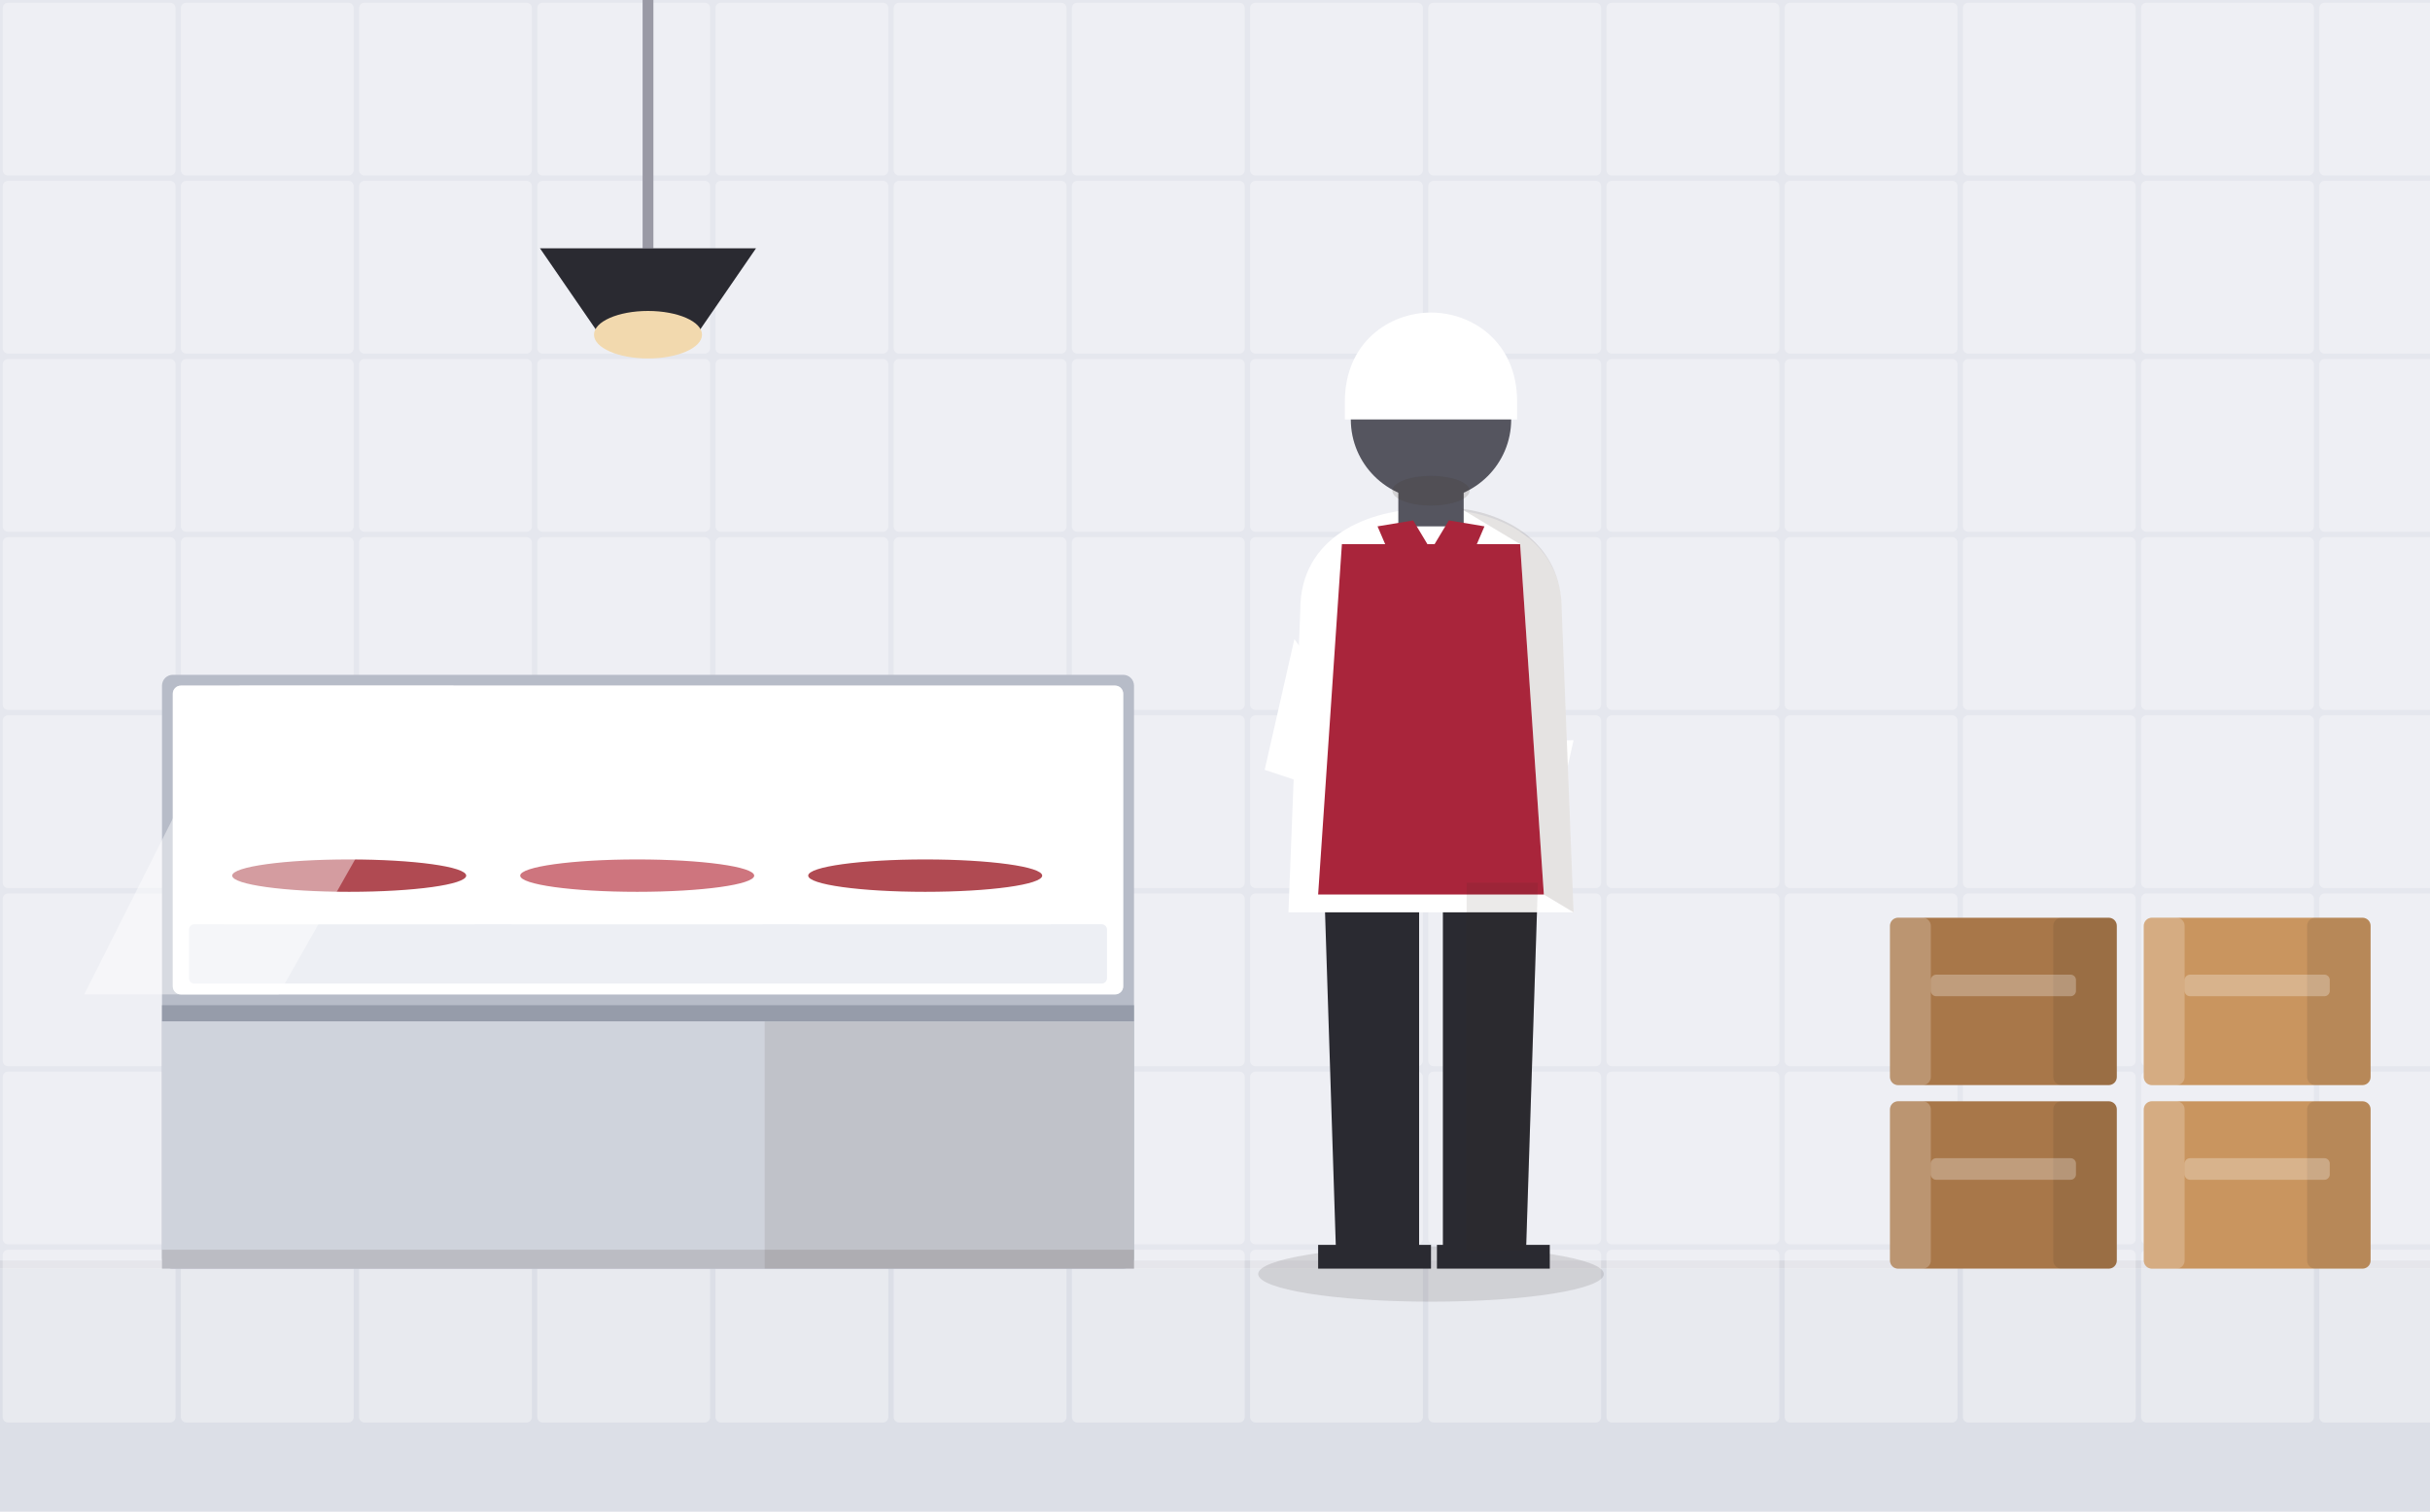
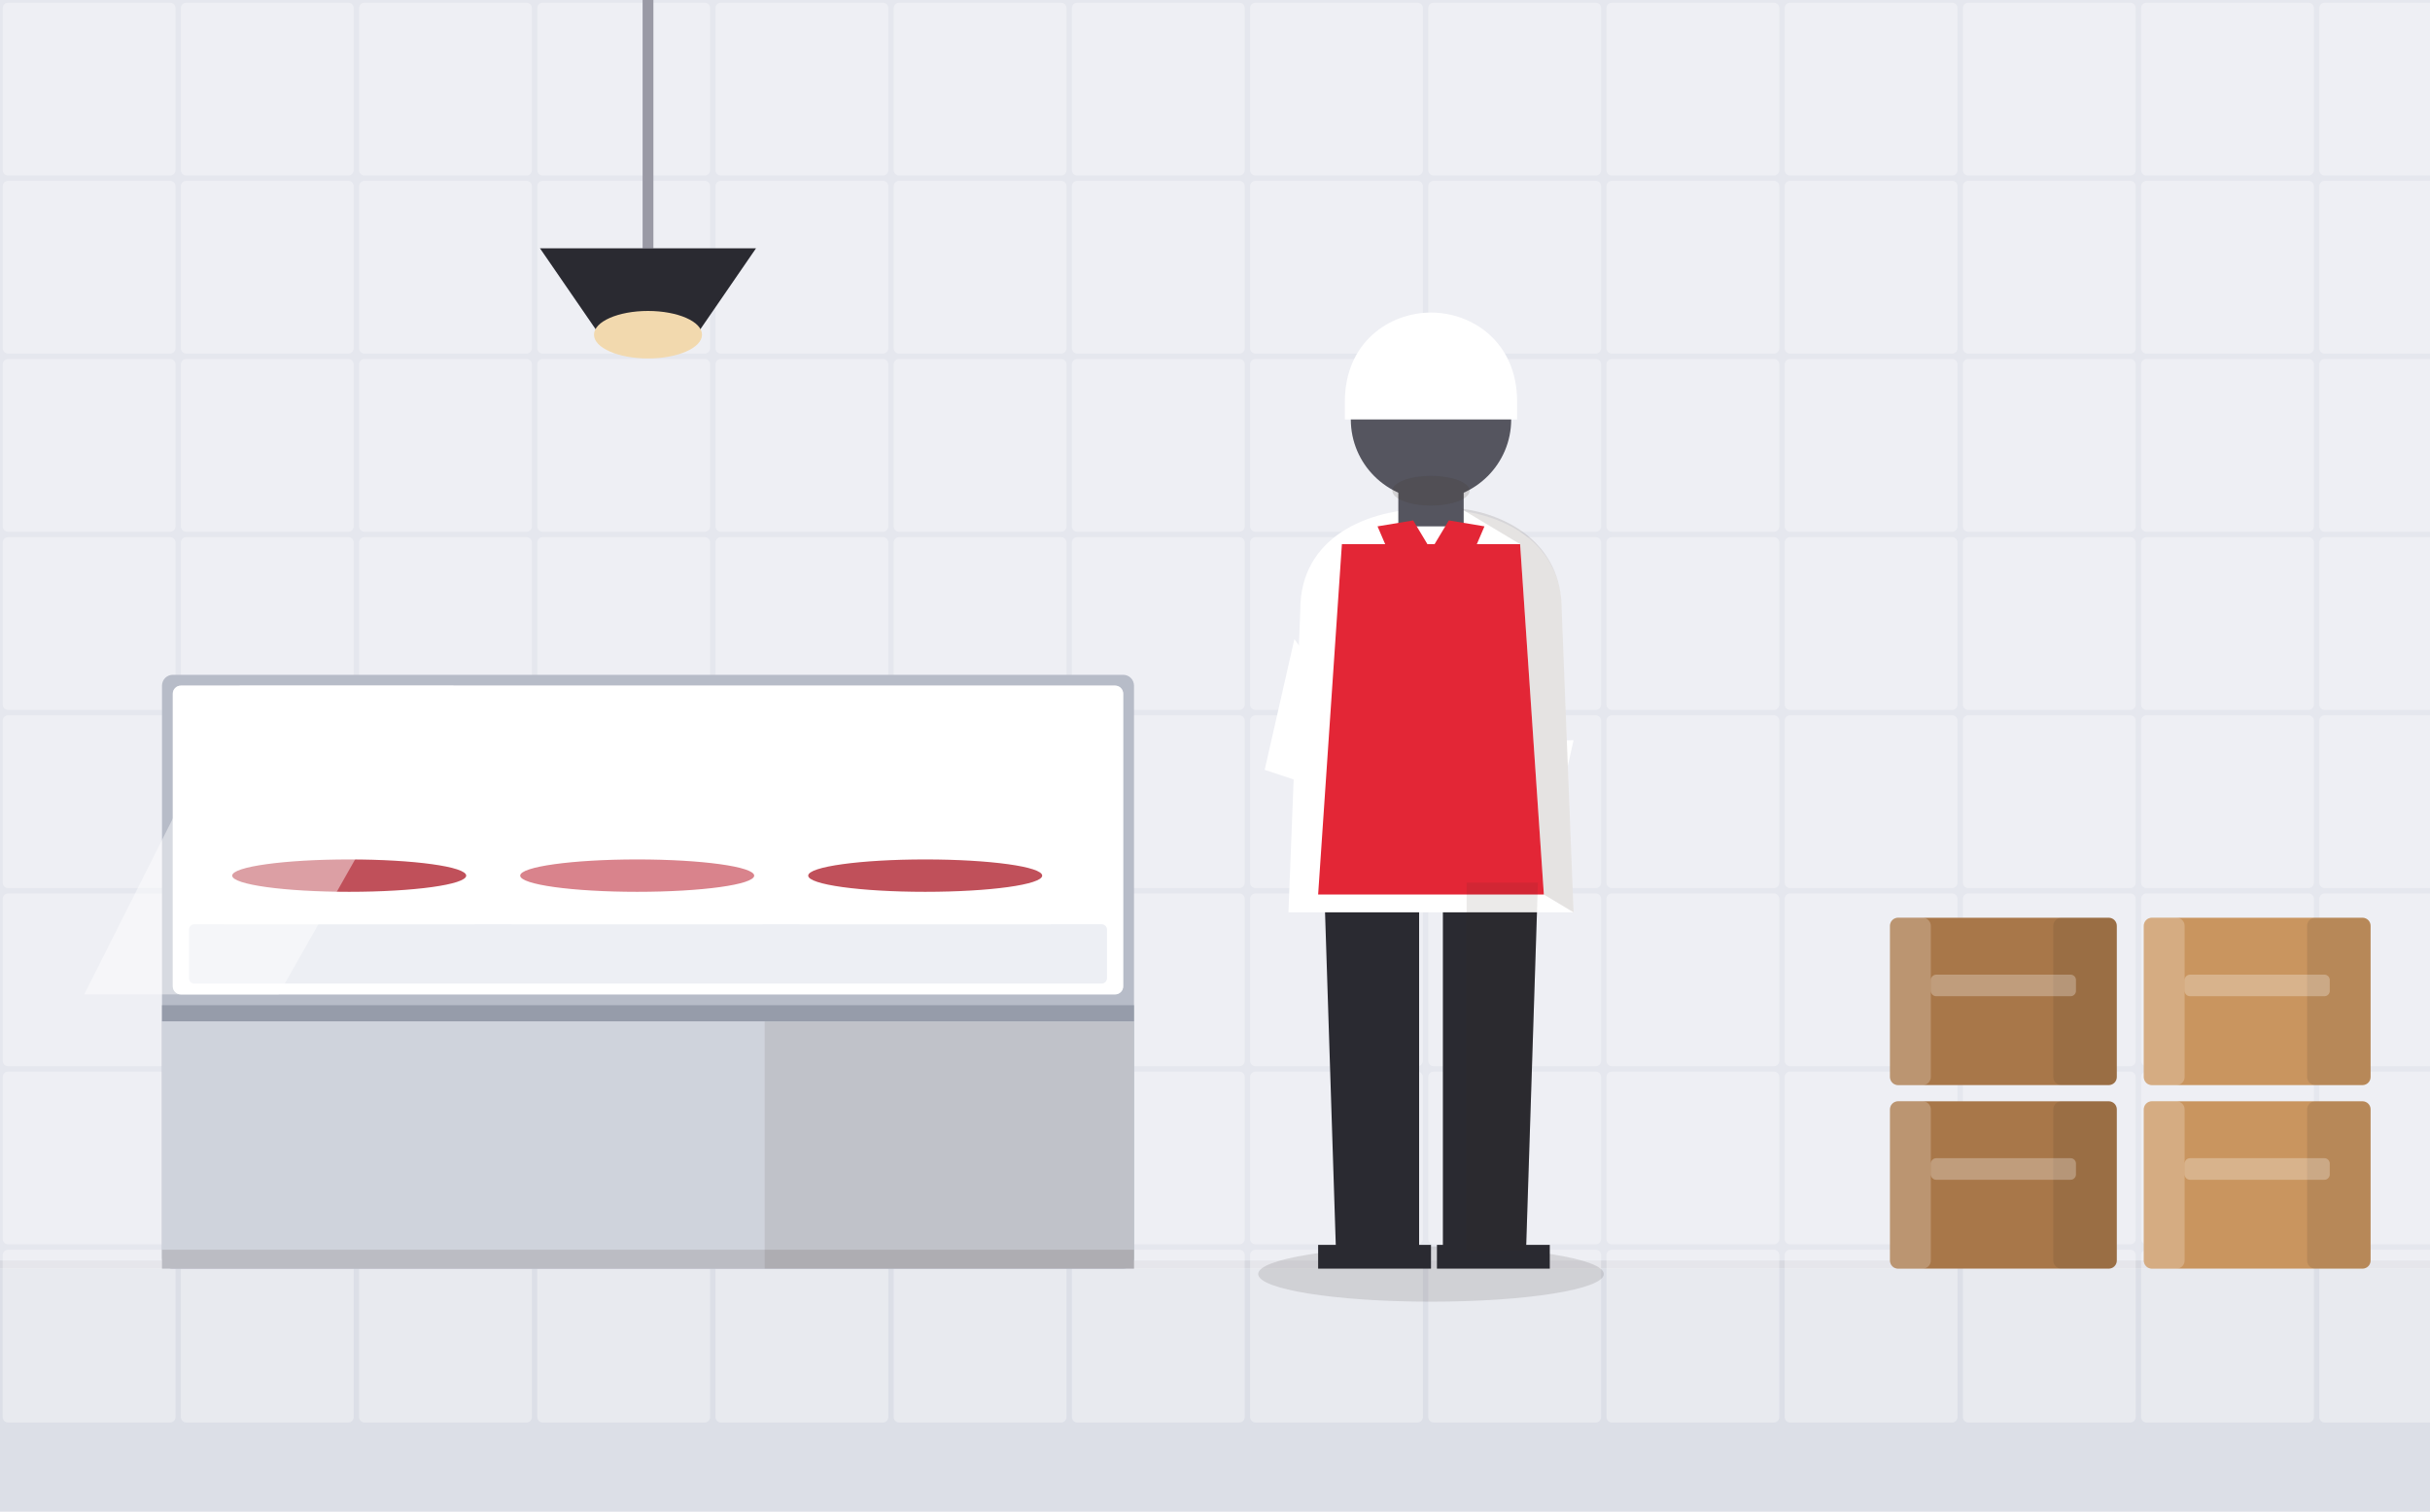
<svg xmlns="http://www.w3.org/2000/svg" viewBox="0 0 900 560" width="900" height="560" role="img">
  <rect x="0" y="0" width="900" height="560" fill="#F7F8FA" />
  <rect x="0" y="0" width="900" height="470" fill="#E5E7EE" />
  <rect x="0" y="470" width="900" height="90" fill="#DCDFE7" />
  <rect x="0" y="467" width="900" height="3" fill="rgba(0,0,0,.06)" />
  <rect x="1" y="1" width="64" height="64" fill="rgba(255,255,255,.35)" rx="2" />
  <rect x="67" y="1" width="64" height="64" fill="rgba(255,255,255,.35)" rx="2" />
  <rect x="133" y="1" width="64" height="64" fill="rgba(255,255,255,.35)" rx="2" />
  <rect x="199" y="1" width="64" height="64" fill="rgba(255,255,255,.35)" rx="2" />
  <rect x="265" y="1" width="64" height="64" fill="rgba(255,255,255,.35)" rx="2" />
  <rect x="331" y="1" width="64" height="64" fill="rgba(255,255,255,.35)" rx="2" />
  <rect x="397" y="1" width="64" height="64" fill="rgba(255,255,255,.35)" rx="2" />
  <rect x="463" y="1" width="64" height="64" fill="rgba(255,255,255,.35)" rx="2" />
  <rect x="529" y="1" width="64" height="64" fill="rgba(255,255,255,.35)" rx="2" />
  <rect x="595" y="1" width="64" height="64" fill="rgba(255,255,255,.35)" rx="2" />
  <rect x="661" y="1" width="64" height="64" fill="rgba(255,255,255,.35)" rx="2" />
  <rect x="727" y="1" width="64" height="64" fill="rgba(255,255,255,.35)" rx="2" />
  <rect x="793" y="1" width="64" height="64" fill="rgba(255,255,255,.35)" rx="2" />
  <rect x="859" y="1" width="64" height="64" fill="rgba(255,255,255,.35)" rx="2" />
  <rect x="1" y="67" width="64" height="64" fill="rgba(255,255,255,.35)" rx="2" />
  <rect x="67" y="67" width="64" height="64" fill="rgba(255,255,255,.35)" rx="2" />
  <rect x="133" y="67" width="64" height="64" fill="rgba(255,255,255,.35)" rx="2" />
  <rect x="199" y="67" width="64" height="64" fill="rgba(255,255,255,.35)" rx="2" />
  <rect x="265" y="67" width="64" height="64" fill="rgba(255,255,255,.35)" rx="2" />
  <rect x="331" y="67" width="64" height="64" fill="rgba(255,255,255,.35)" rx="2" />
  <rect x="397" y="67" width="64" height="64" fill="rgba(255,255,255,.35)" rx="2" />
  <rect x="463" y="67" width="64" height="64" fill="rgba(255,255,255,.35)" rx="2" />
  <rect x="529" y="67" width="64" height="64" fill="rgba(255,255,255,.35)" rx="2" />
  <rect x="595" y="67" width="64" height="64" fill="rgba(255,255,255,.35)" rx="2" />
  <rect x="661" y="67" width="64" height="64" fill="rgba(255,255,255,.35)" rx="2" />
  <rect x="727" y="67" width="64" height="64" fill="rgba(255,255,255,.35)" rx="2" />
  <rect x="793" y="67" width="64" height="64" fill="rgba(255,255,255,.35)" rx="2" />
  <rect x="859" y="67" width="64" height="64" fill="rgba(255,255,255,.35)" rx="2" />
  <rect x="1" y="133" width="64" height="64" fill="rgba(255,255,255,.35)" rx="2" />
  <rect x="67" y="133" width="64" height="64" fill="rgba(255,255,255,.35)" rx="2" />
  <rect x="133" y="133" width="64" height="64" fill="rgba(255,255,255,.35)" rx="2" />
  <rect x="199" y="133" width="64" height="64" fill="rgba(255,255,255,.35)" rx="2" />
  <rect x="265" y="133" width="64" height="64" fill="rgba(255,255,255,.35)" rx="2" />
  <rect x="331" y="133" width="64" height="64" fill="rgba(255,255,255,.35)" rx="2" />
  <rect x="397" y="133" width="64" height="64" fill="rgba(255,255,255,.35)" rx="2" />
  <rect x="463" y="133" width="64" height="64" fill="rgba(255,255,255,.35)" rx="2" />
  <rect x="529" y="133" width="64" height="64" fill="rgba(255,255,255,.35)" rx="2" />
  <rect x="595" y="133" width="64" height="64" fill="rgba(255,255,255,.35)" rx="2" />
  <rect x="661" y="133" width="64" height="64" fill="rgba(255,255,255,.35)" rx="2" />
  <rect x="727" y="133" width="64" height="64" fill="rgba(255,255,255,.35)" rx="2" />
  <rect x="793" y="133" width="64" height="64" fill="rgba(255,255,255,.35)" rx="2" />
  <rect x="859" y="133" width="64" height="64" fill="rgba(255,255,255,.35)" rx="2" />
  <rect x="1" y="199" width="64" height="64" fill="rgba(255,255,255,.35)" rx="2" />
  <rect x="67" y="199" width="64" height="64" fill="rgba(255,255,255,.35)" rx="2" />
  <rect x="133" y="199" width="64" height="64" fill="rgba(255,255,255,.35)" rx="2" />
  <rect x="199" y="199" width="64" height="64" fill="rgba(255,255,255,.35)" rx="2" />
  <rect x="265" y="199" width="64" height="64" fill="rgba(255,255,255,.35)" rx="2" />
  <rect x="331" y="199" width="64" height="64" fill="rgba(255,255,255,.35)" rx="2" />
  <rect x="397" y="199" width="64" height="64" fill="rgba(255,255,255,.35)" rx="2" />
  <rect x="463" y="199" width="64" height="64" fill="rgba(255,255,255,.35)" rx="2" />
  <rect x="529" y="199" width="64" height="64" fill="rgba(255,255,255,.35)" rx="2" />
  <rect x="595" y="199" width="64" height="64" fill="rgba(255,255,255,.35)" rx="2" />
  <rect x="661" y="199" width="64" height="64" fill="rgba(255,255,255,.35)" rx="2" />
  <rect x="727" y="199" width="64" height="64" fill="rgba(255,255,255,.35)" rx="2" />
  <rect x="793" y="199" width="64" height="64" fill="rgba(255,255,255,.35)" rx="2" />
  <rect x="859" y="199" width="64" height="64" fill="rgba(255,255,255,.35)" rx="2" />
  <rect x="1" y="265" width="64" height="64" fill="rgba(255,255,255,.35)" rx="2" />
  <rect x="67" y="265" width="64" height="64" fill="rgba(255,255,255,.35)" rx="2" />
  <rect x="133" y="265" width="64" height="64" fill="rgba(255,255,255,.35)" rx="2" />
  <rect x="199" y="265" width="64" height="64" fill="rgba(255,255,255,.35)" rx="2" />
  <rect x="265" y="265" width="64" height="64" fill="rgba(255,255,255,.35)" rx="2" />
  <rect x="331" y="265" width="64" height="64" fill="rgba(255,255,255,.35)" rx="2" />
  <rect x="397" y="265" width="64" height="64" fill="rgba(255,255,255,.35)" rx="2" />
  <rect x="463" y="265" width="64" height="64" fill="rgba(255,255,255,.35)" rx="2" />
  <rect x="529" y="265" width="64" height="64" fill="rgba(255,255,255,.35)" rx="2" />
  <rect x="595" y="265" width="64" height="64" fill="rgba(255,255,255,.35)" rx="2" />
  <rect x="661" y="265" width="64" height="64" fill="rgba(255,255,255,.35)" rx="2" />
  <rect x="727" y="265" width="64" height="64" fill="rgba(255,255,255,.35)" rx="2" />
  <rect x="793" y="265" width="64" height="64" fill="rgba(255,255,255,.35)" rx="2" />
  <rect x="859" y="265" width="64" height="64" fill="rgba(255,255,255,.35)" rx="2" />
  <rect x="1" y="331" width="64" height="64" fill="rgba(255,255,255,.35)" rx="2" />
  <rect x="67" y="331" width="64" height="64" fill="rgba(255,255,255,.35)" rx="2" />
  <rect x="133" y="331" width="64" height="64" fill="rgba(255,255,255,.35)" rx="2" />
  <rect x="199" y="331" width="64" height="64" fill="rgba(255,255,255,.35)" rx="2" />
  <rect x="265" y="331" width="64" height="64" fill="rgba(255,255,255,.35)" rx="2" />
  <rect x="331" y="331" width="64" height="64" fill="rgba(255,255,255,.35)" rx="2" />
  <rect x="397" y="331" width="64" height="64" fill="rgba(255,255,255,.35)" rx="2" />
  <rect x="463" y="331" width="64" height="64" fill="rgba(255,255,255,.35)" rx="2" />
  <rect x="529" y="331" width="64" height="64" fill="rgba(255,255,255,.35)" rx="2" />
  <rect x="595" y="331" width="64" height="64" fill="rgba(255,255,255,.35)" rx="2" />
  <rect x="661" y="331" width="64" height="64" fill="rgba(255,255,255,.35)" rx="2" />
  <rect x="727" y="331" width="64" height="64" fill="rgba(255,255,255,.35)" rx="2" />
  <rect x="793" y="331" width="64" height="64" fill="rgba(255,255,255,.35)" rx="2" />
  <rect x="859" y="331" width="64" height="64" fill="rgba(255,255,255,.35)" rx="2" />
  <rect x="1" y="397" width="64" height="64" fill="rgba(255,255,255,.35)" rx="2" />
  <rect x="67" y="397" width="64" height="64" fill="rgba(255,255,255,.35)" rx="2" />
  <rect x="133" y="397" width="64" height="64" fill="rgba(255,255,255,.35)" rx="2" />
  <rect x="199" y="397" width="64" height="64" fill="rgba(255,255,255,.35)" rx="2" />
  <rect x="265" y="397" width="64" height="64" fill="rgba(255,255,255,.35)" rx="2" />
  <rect x="331" y="397" width="64" height="64" fill="rgba(255,255,255,.35)" rx="2" />
  <rect x="397" y="397" width="64" height="64" fill="rgba(255,255,255,.35)" rx="2" />
  <rect x="463" y="397" width="64" height="64" fill="rgba(255,255,255,.35)" rx="2" />
  <rect x="529" y="397" width="64" height="64" fill="rgba(255,255,255,.35)" rx="2" />
  <rect x="595" y="397" width="64" height="64" fill="rgba(255,255,255,.35)" rx="2" />
  <rect x="661" y="397" width="64" height="64" fill="rgba(255,255,255,.35)" rx="2" />
  <rect x="727" y="397" width="64" height="64" fill="rgba(255,255,255,.35)" rx="2" />
  <rect x="793" y="397" width="64" height="64" fill="rgba(255,255,255,.35)" rx="2" />
  <rect x="859" y="397" width="64" height="64" fill="rgba(255,255,255,.35)" rx="2" />
  <rect x="1" y="463" width="64" height="64" fill="rgba(255,255,255,.35)" rx="2" />
  <rect x="67" y="463" width="64" height="64" fill="rgba(255,255,255,.35)" rx="2" />
  <rect x="133" y="463" width="64" height="64" fill="rgba(255,255,255,.35)" rx="2" />
  <rect x="199" y="463" width="64" height="64" fill="rgba(255,255,255,.35)" rx="2" />
  <rect x="265" y="463" width="64" height="64" fill="rgba(255,255,255,.35)" rx="2" />
  <rect x="331" y="463" width="64" height="64" fill="rgba(255,255,255,.35)" rx="2" />
  <rect x="397" y="463" width="64" height="64" fill="rgba(255,255,255,.35)" rx="2" />
  <rect x="463" y="463" width="64" height="64" fill="rgba(255,255,255,.35)" rx="2" />
  <rect x="529" y="463" width="64" height="64" fill="rgba(255,255,255,.35)" rx="2" />
  <rect x="595" y="463" width="64" height="64" fill="rgba(255,255,255,.35)" rx="2" />
  <rect x="661" y="463" width="64" height="64" fill="rgba(255,255,255,.35)" rx="2" />
  <rect x="727" y="463" width="64" height="64" fill="rgba(255,255,255,.35)" rx="2" />
  <rect x="793" y="463" width="64" height="64" fill="rgba(255,255,255,.35)" rx="2" />
  <rect x="859" y="463" width="64" height="64" fill="rgba(255,255,255,.35)" rx="2" />
  <g transform="translate(60,250)">
    <rect x="0" y="0" width="360" height="220" fill="#B7BCC8" rx="4" />
    <rect x="4" y="4" width="352" height="114.4" fill="#FFFFFF" rx="3" />
    <rect x="4" y="4" width="352" height="114.4" fill="rgba(255,255,255,.55)" rx="3" />
    <rect x="10" y="92.4" width="340" height="22" fill="#EDEFF4" rx="2" />
    <rect x="20" y="74.4" width="98.667" height="18" fill="#FFFFFF" rx="3" />
    <rect x="126.667" y="74.4" width="98.667" height="18" fill="#FFFFFF" rx="3" />
    <rect x="233.333" y="74.4" width="98.667" height="18" fill="#FFFFFF" rx="3" />
-     <ellipse cx="69.333" cy="74.4" rx="43.333" ry="6" fill="#B04A52" />
-     <ellipse cx="176" cy="74.4" rx="43.333" ry="6" fill="#CE757E" />
-     <ellipse cx="282.667" cy="74.4" rx="43.333" ry="6" fill="#B04A52" />
+     <ellipse cx="69.333" cy="74.4" rx="43.333" ry="6" fill="#C0505A" />
+     <ellipse cx="176" cy="74.4" rx="43.333" ry="6" fill="#D9838C" />
+     <ellipse cx="282.667" cy="74.4" rx="43.333" ry="6" fill="#C0505A" />
    <rect x="0" y="122.4" width="360" height="6" fill="#969CAA" />
    <rect x="0" y="128.4" width="360" height="91.6" fill="#CFD3DC" />
    <path d="M28.8,4 L108,4 L43.2,118.4 L-28.8,118.4 Z" fill="rgba(255,255,255,.45)" />
    <rect x="223.2" y="128.4" width="136.8" height="91.6" fill="rgba(58,44,36,.10)" />
    <rect x="0" y="213" width="360" height="7" fill="rgba(58,44,36,.14)" />
  </g>
  <ellipse cx="530" cy="472" rx="64" ry="10.24" fill="rgba(51,44,42,.13)" />
  <g transform="translate(530,470) scale(1.1)">
    <path d="M-36,-130 L-32,-6 L-4,-6 L-4,-130 Z" fill="#2A2A31" />
    <path d="M4,-130 L4,-6 L32,-6 L36,-130 Z" fill="#2A2A31" />
    <rect x="-38" y="-8" width="38" height="8" fill="#2A2A31" />
    <rect x="2" y="-8" width="38" height="8" fill="#2A2A31" />
    <path d="M-44,-222 C-44,-246 -22,-256 0,-256 C22,-256 44,-246 44,-222 L48,-120 L-48,-120 Z" fill="#FFFFFF" />
    <path d="M-46,-212 L-56,-168 L-8,-152 L44,-160 L48,-178 L0,-176 L-30,-190 Z" fill="#FFFFFF" />
    <rect x="-11" y="-272" width="22" height="22" fill="#55555F" />
    <circle cx="0" cy="-286" r="27" fill="#55555F" />
    <path d="M-29,-292 C-29,-312 -14,-322 0,-322 C14,-322 29,-312 29,-292 L29,-286 L-29,-286 Z" fill="#FFFFFF" />
-     <path d="M-30,-244 L30,-244 L38,-126 L-38,-126 Z" fill="#A9253B" />
-     <path d="M-18,-250 L-12,-236 L12,-236 L18,-250 L6,-252 L0,-242 L-6,-252 Z" fill="#A9253B" />
+     <path d="M-30,-244 L30,-244 L38,-126 L-38,-126 Z" fill="#E32636" />
+     <path d="M-18,-250 L-12,-236 L12,-236 L18,-250 L6,-252 L0,-242 L-6,-252 Z" fill="#E32636" />
    <path d="M10,-256 C26,-254 44,-244 44,-222 L48,-120 L38,-126 L30,-244 Z" fill="rgba(58,44,36,.13)" />
    <path d="M12,-130 L12,-6 L32,-6 L36,-130 Z" fill="rgba(58,44,36,.10)" />
    <ellipse cx="0" cy="-262" rx="13" ry="5" fill="rgba(58,44,36,.16)" />
  </g>
  <g transform="translate(700,470)">
    <rect x="0" y="-62" width="84" height="62" fill="#A87749" rx="3" />
    <rect x="0" y="-62" width="15.12" height="62" fill="rgba(255,255,255,.22)" rx="3" />
    <rect x="60.48" y="-62" width="23.52" height="62" fill="rgba(58,44,36,.12)" rx="3" />
    <rect x="15.12" y="-40.92" width="53.76" height="8" fill="rgba(255,255,255,.28)" rx="2" />
    <rect x="94" y="-62" width="84" height="62" fill="#C9955F" rx="3" />
    <rect x="94" y="-62" width="15.12" height="62" fill="rgba(255,255,255,.22)" rx="3" />
    <rect x="154.48" y="-62" width="23.52" height="62" fill="rgba(58,44,36,.12)" rx="3" />
    <rect x="109.12" y="-40.92" width="53.76" height="8" fill="rgba(255,255,255,.28)" rx="2" />
    <rect x="0" y="-130" width="84" height="62" fill="#A87749" rx="3" />
    <rect x="0" y="-130" width="15.12" height="62" fill="rgba(255,255,255,.22)" rx="3" />
    <rect x="60.48" y="-130" width="23.52" height="62" fill="rgba(58,44,36,.12)" rx="3" />
    <rect x="15.12" y="-108.92" width="53.76" height="8" fill="rgba(255,255,255,.28)" rx="2" />
    <rect x="94" y="-130" width="84" height="62" fill="#C9955F" rx="3" />
    <rect x="94" y="-130" width="15.12" height="62" fill="rgba(255,255,255,.22)" rx="3" />
    <rect x="154.48" y="-130" width="23.52" height="62" fill="rgba(58,44,36,.12)" rx="3" />
    <rect x="109.12" y="-108.92" width="53.76" height="8" fill="rgba(255,255,255,.28)" rx="2" />
  </g>
  <g transform="translate(240,0)">
    <rect x="-2" y="0" width="4" height="92" fill="#9A9AA5" />
    <path d="M-40,92 L40,92 L18,124 L-18,124 Z" fill="#2A2A31" />
    <ellipse cx="0" cy="124" rx="20" ry="8.8" fill="#F2D9AE" />
  </g>
</svg>
